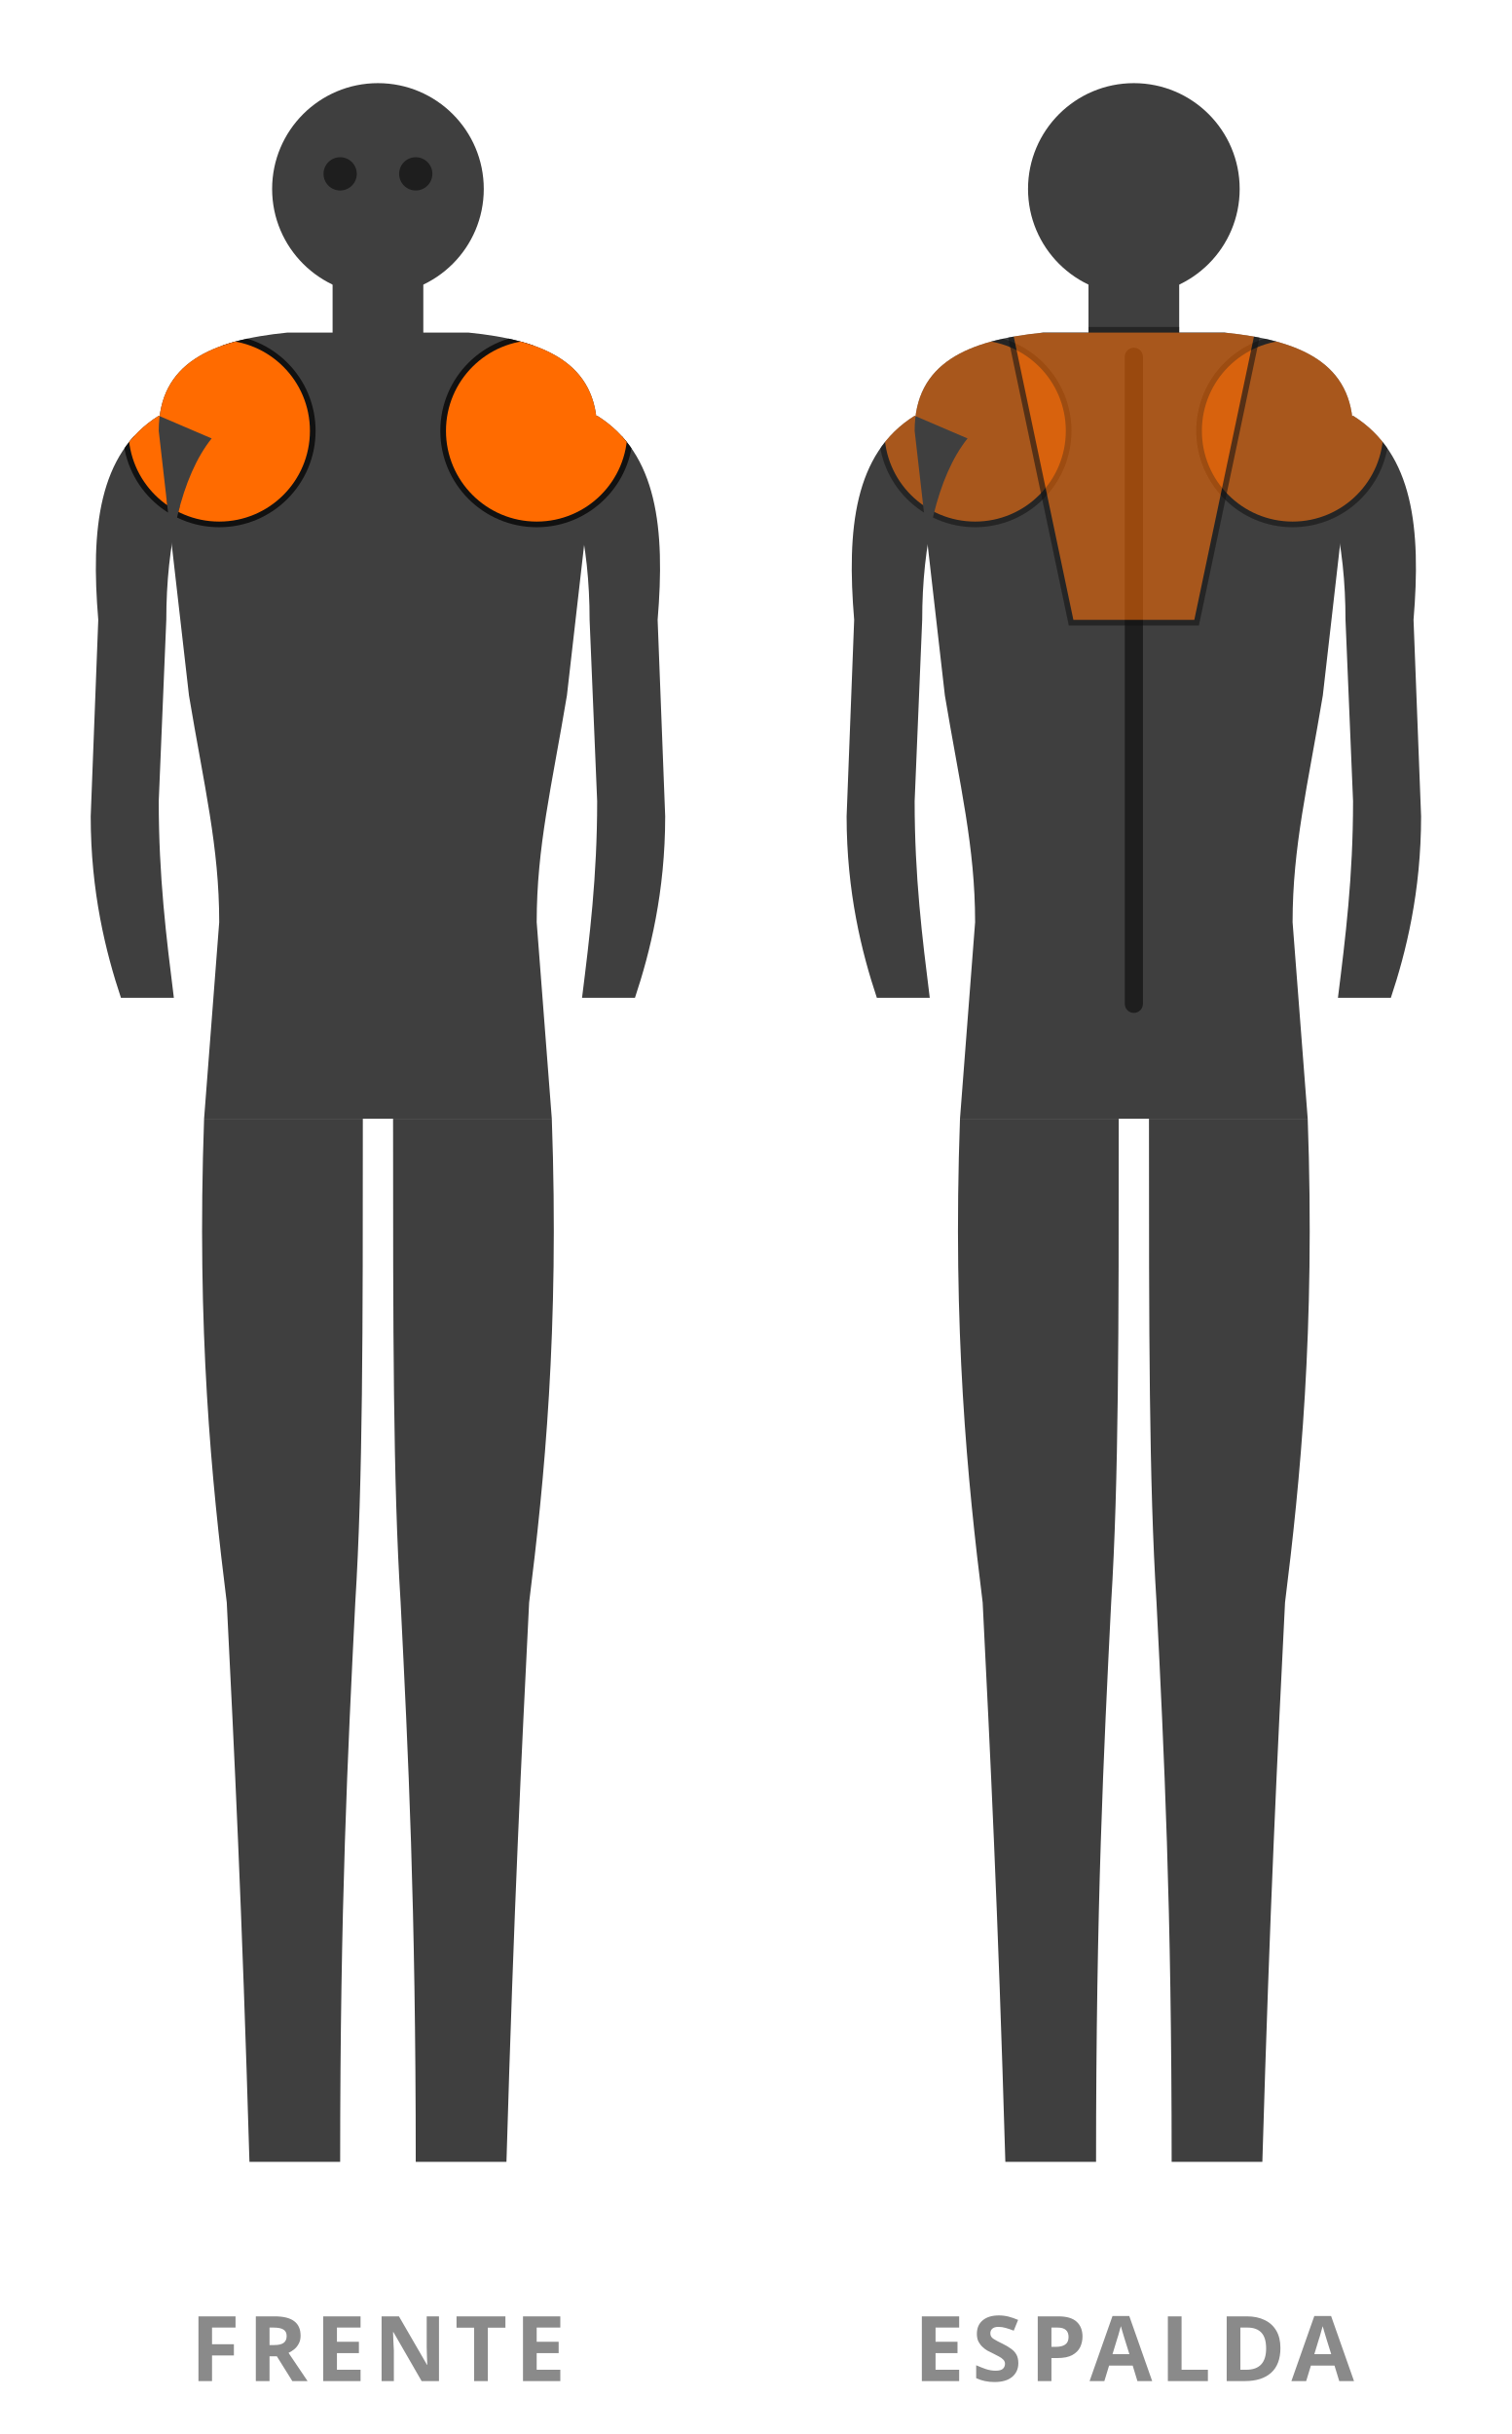
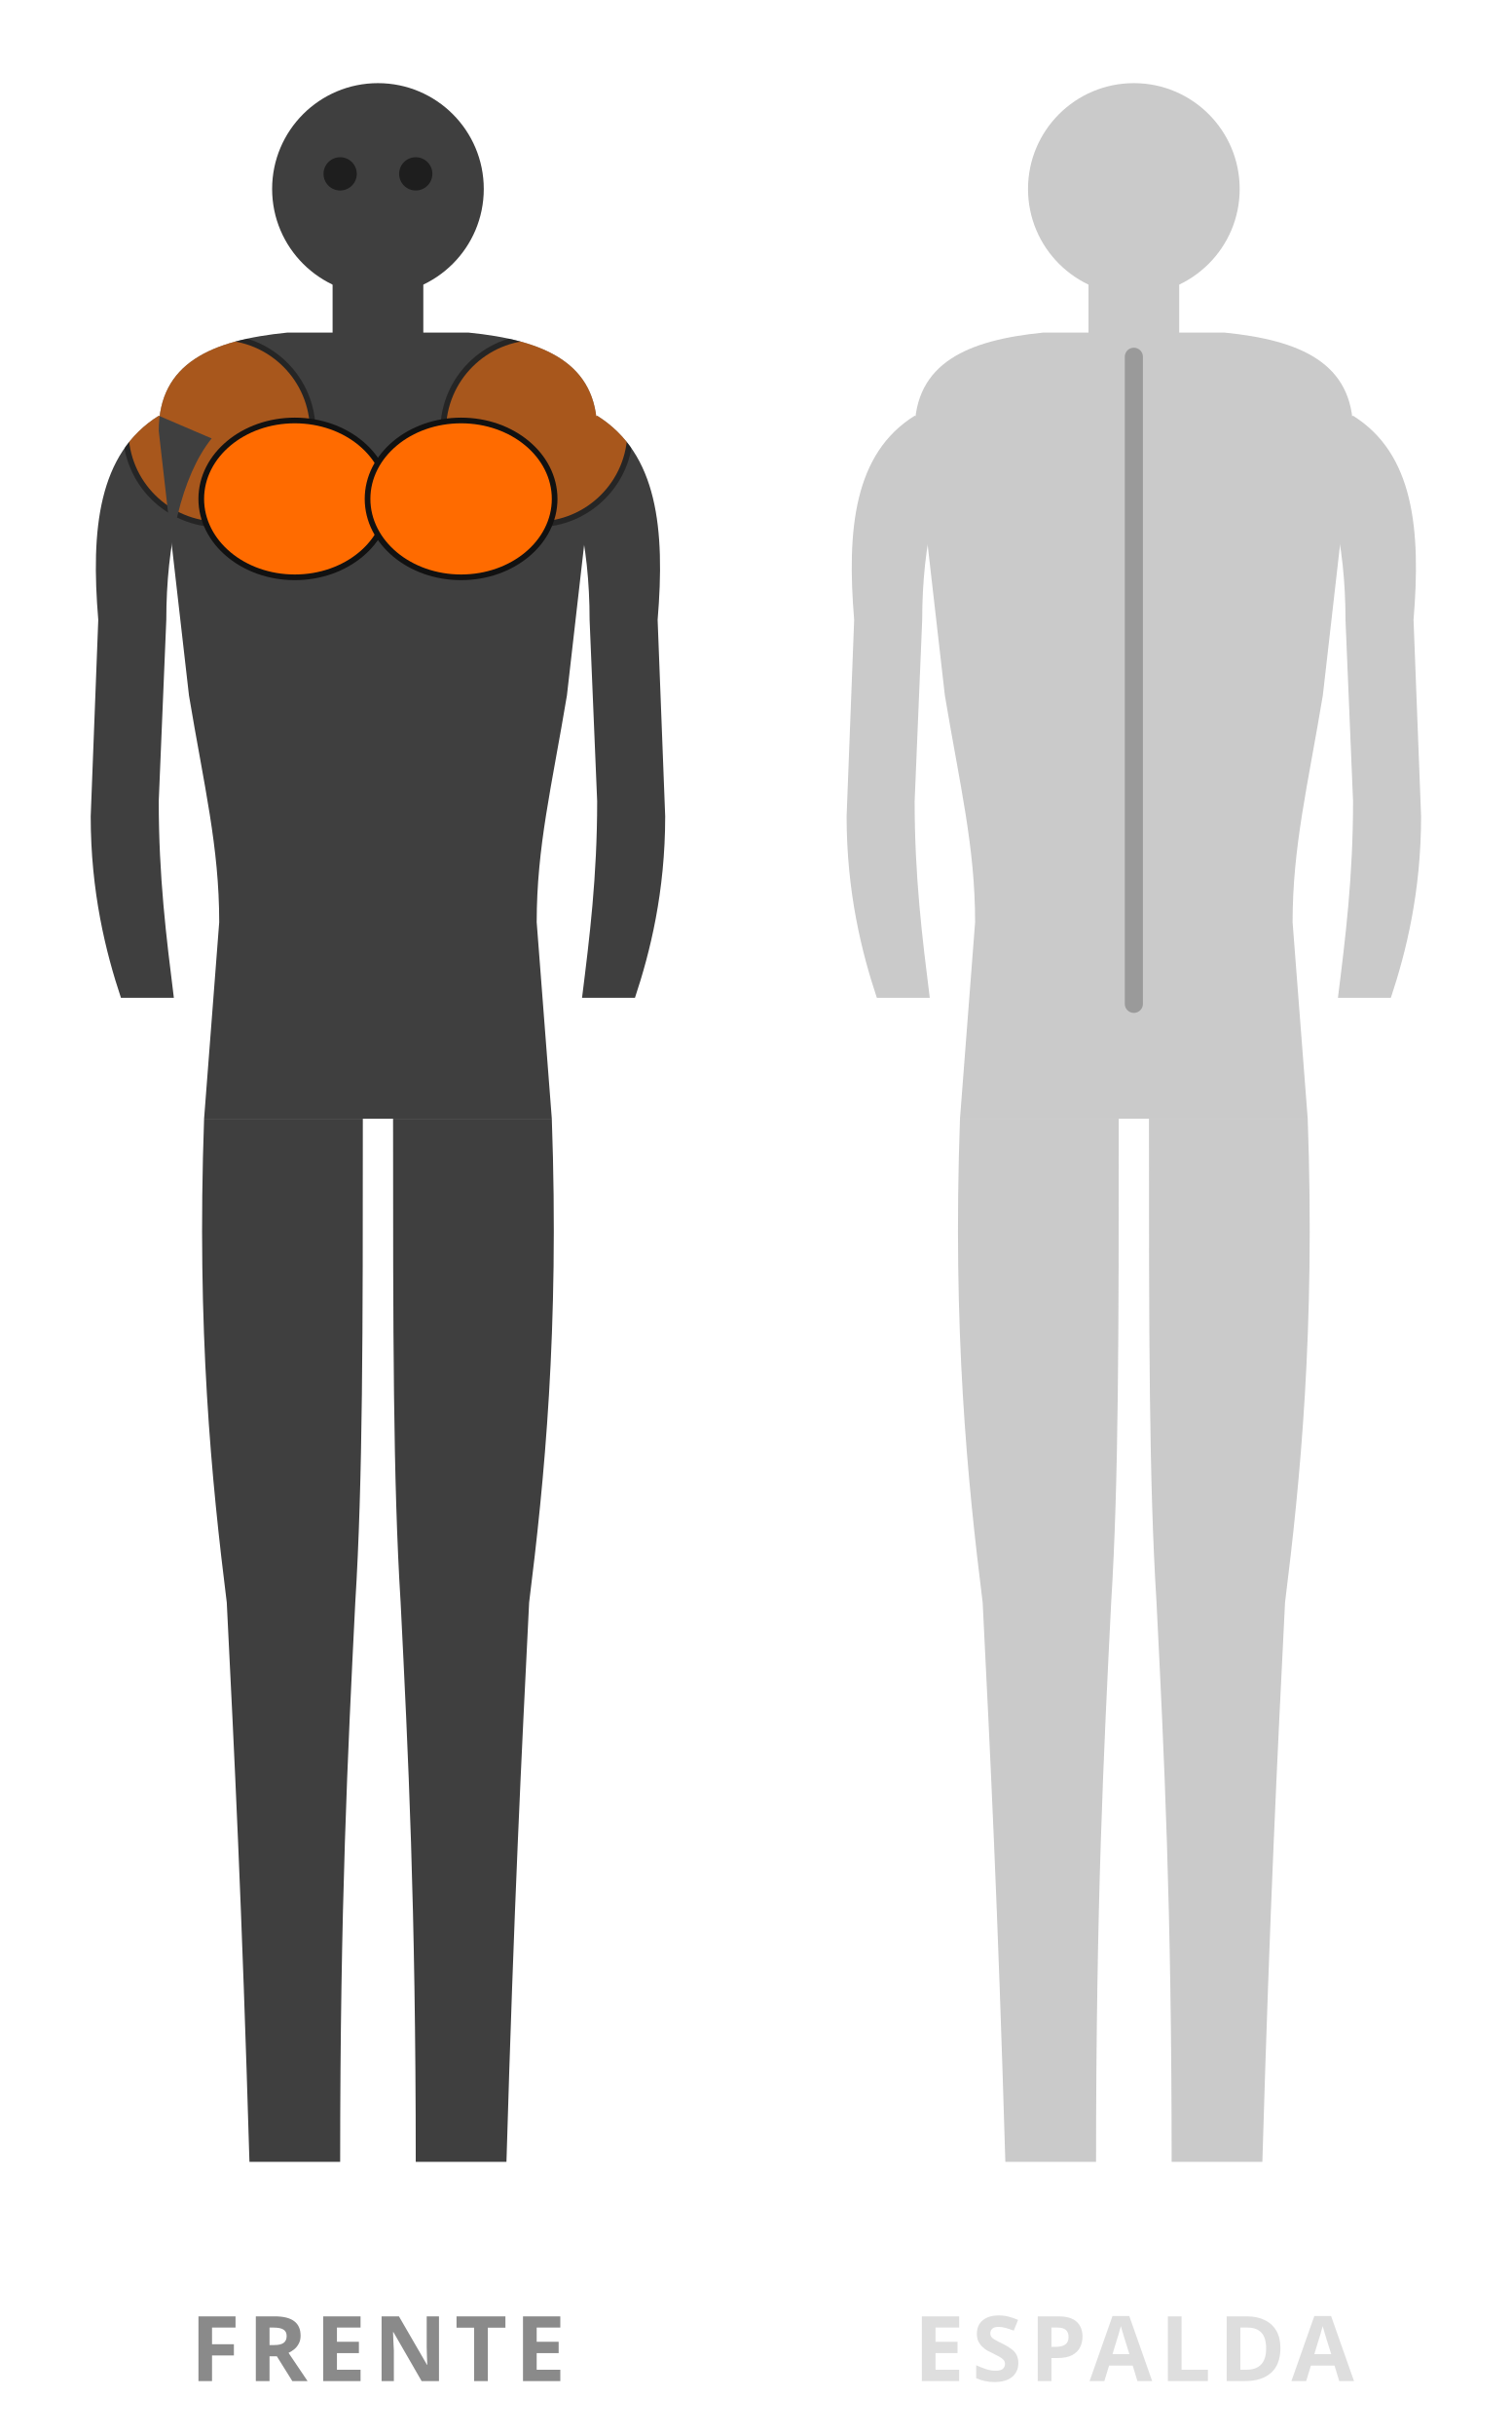
- <svg xmlns="http://www.w3.org/2000/svg" viewBox="0 0 200 322" width="200" height="322" role="img" aria-label="Músculos que trabaja: Elevaciones laterales">
+ <svg xmlns="http://www.w3.org/2000/svg" viewBox="0 0 200 322" width="200" height="322" role="img" aria-label="Músculos que trabaja: Aperturas con mancuernas">
  <defs>
    <clipPath id="cuerpoF">
      <circle cx="50" cy="25" r="14" />
      <path d="M 44 36 h 12 v 12 h -12 Z" />
      <path d="M 21 57              C 21 48, 28 45, 38 44              L 62 44 C 72 45, 79 48, 79 57              L 75 92 C 73 104, 71 112, 71 122              L 73 148 L 27 148 L 29 122              C 29 112, 27 104, 25 92 Z" />
      <path d="M 21 55 C 13 60, 12 70, 13 82              L 12 108 C 12 118, 14 126, 16 132              L 23 132 C 22 124, 21 116, 21 106              L 22 82 C 22 72, 24 63, 28 58 Z" />
      <path d="M 79 55 C 87 60, 88 70, 87 82              L 88 108 C 88 118, 86 126, 84 132              L 77 132 C 78 124, 79 116, 79 106              L 78 82 C 78 72, 76 63, 72 58 Z" />
      <path d="M 27 148 C 26 176, 28 196, 30 212              C 31 232, 32 252, 33 286              L 45 286 C 45 252, 46 232, 47 212              C 48 196, 48 176, 48 148 Z" />
      <path d="M 73 148 C 74 176, 72 196, 70 212              C 69 232, 68 252, 67 286              L 55 286 C 55 252, 54 232, 53 212              C 52 196, 52 176, 52 148 Z" />
    </clipPath>
    <clipPath id="cuerpoD">
      <circle cx="150" cy="25" r="14" />
      <path d="M 144 36 h 12 v 12 h -12 Z" />
      <path d="M 121 57              C 121 48, 128 45, 138 44              L 162 44 C 172 45, 179 48, 179 57              L 175 92 C 173 104, 171 112, 171 122              L 173 148 L 127 148 L 129 122              C 129 112, 127 104, 125 92 Z" />
      <path d="M 121 55 C 113 60, 112 70, 113 82              L 112 108 C 112 118, 114 126, 116 132              L 123 132 C 122 124, 121 116, 121 106              L 122 82 C 122 72, 124 63, 128 58 Z" />
      <path d="M 179 55 C 187 60, 188 70, 187 82              L 188 108 C 188 118, 186 126, 184 132              L 177 132 C 178 124, 179 116, 179 106              L 178 82 C 178 72, 176 63, 172 58 Z" />
      <path d="M 127 148 C 126 176, 128 196, 130 212              C 131 232, 132 252, 133 286              L 145 286 C 145 252, 146 232, 147 212              C 148 196, 148 176, 148 148 Z" />
      <path d="M 173 148 C 174 176, 172 196, 170 212              C 169 232, 168 252, 167 286              L 155 286 C 155 252, 154 232, 153 212              C 152 196, 152 176, 152 148 Z" />
    </clipPath>
  </defs>
  <style>
    .base { fill: #3f3f3f; }
    /* El borde del color del fondo separa grupos contiguos. Sin él, lumbar +
       glúteo + isquios se fundían en un único bloque naranja de la cintura a
       la rodilla y no se distinguía qué trabajaba qué. */
    /* La cara y la columna: lo justo para saber de qué lado se mira. Tienen
       que verse a tamaño miniatura, así que no pueden ser un matiz del gris. */
    .detalle { fill: #1e1e1e; }
    .prim, .sec { stroke: #111; stroke-width: 1.5; paint-order: stroke; }
    .prim { fill: #ff6b00; }
    /* .38 quedaba marrón apagado sobre el gris del cuerpo y se confundía con
       él: a este tamaño "también trabaja esto" tiene que verse. */
    .sec  { fill: #ff6b00; opacity: .55; }
    .et   { fill: #8a8a8a; font: 700 12px system-ui, sans-serif; text-anchor: middle; letter-spacing: 1px; }
    /* El lado que no trabaja nada, y su etiqueta, en segundo plano. */
    .apagado { opacity: .28; }
    @media (prefers-color-scheme: light) {
      .base { fill: #d6d1c6; }
      .detalle { fill: #a49d8e; }
      .et   { fill: #7a7060; }
      .prim, .sec { stroke: #f7f5f0; }
    }
  </style>
  <g class="base">
    <circle cx="50" cy="25" r="14" />
    <path d="M 44 36 h 12 v 12 h -12 Z" />
    <path d="M 21 57              C 21 48, 28 45, 38 44              L 62 44 C 72 45, 79 48, 79 57              L 75 92 C 73 104, 71 112, 71 122              L 73 148 L 27 148 L 29 122              C 29 112, 27 104, 25 92 Z" />
    <path d="M 21 55 C 13 60, 12 70, 13 82              L 12 108 C 12 118, 14 126, 16 132              L 23 132 C 22 124, 21 116, 21 106              L 22 82 C 22 72, 24 63, 28 58 Z" />
    <path d="M 79 55 C 87 60, 88 70, 87 82              L 88 108 C 88 118, 86 126, 84 132              L 77 132 C 78 124, 79 116, 79 106              L 78 82 C 78 72, 76 63, 72 58 Z" />
    <path d="M 27 148 C 26 176, 28 196, 30 212              C 31 232, 32 252, 33 286              L 45 286 C 45 252, 46 232, 47 212              C 48 196, 48 176, 48 148 Z" />
    <path d="M 73 148 C 74 176, 72 196, 70 212              C 69 232, 68 252, 67 286              L 55 286 C 55 252, 54 232, 53 212              C 52 196, 52 176, 52 148 Z" />
  </g>
  <g class="detalle">
    <circle cx="45" cy="23" r="2.2" />
    <circle cx="55" cy="23" r="2.2" />
  </g>
-   <g class="base">
+   <g class="base apagado">
    <circle cx="150" cy="25" r="14" />
    <path d="M 144 36 h 12 v 12 h -12 Z" />
    <path d="M 121 57              C 121 48, 128 45, 138 44              L 162 44 C 172 45, 179 48, 179 57              L 175 92 C 173 104, 171 112, 171 122              L 173 148 L 127 148 L 129 122              C 129 112, 127 104, 125 92 Z" />
    <path d="M 121 55 C 113 60, 112 70, 113 82              L 112 108 C 112 118, 114 126, 116 132              L 123 132 C 122 124, 121 116, 121 106              L 122 82 C 122 72, 124 63, 128 58 Z" />
    <path d="M 179 55 C 187 60, 188 70, 187 82              L 188 108 C 188 118, 186 126, 184 132              L 177 132 C 178 124, 179 116, 179 106              L 178 82 C 178 72, 176 63, 172 58 Z" />
    <path d="M 127 148 C 126 176, 128 196, 130 212              C 131 232, 132 252, 133 286              L 145 286 C 145 252, 146 232, 147 212              C 148 196, 148 176, 148 148 Z" />
    <path d="M 173 148 C 174 176, 172 196, 170 212              C 169 232, 168 252, 167 286              L 155 286 C 155 252, 154 232, 153 212              C 152 196, 152 176, 152 148 Z" />
  </g>
-   <g class="detalle">
+   <g class="detalle apagado">
    <rect x="148.8" y="46" width="2.4" height="88" rx="1.2" />
  </g>
-   <g class="sec" clip-path="url(#cuerpoD)">
-     <g transform="translate(100,0)">
-       <circle cx="29" cy="57" r="12" />
-       <circle cx="71" cy="57" r="12" />
-     </g>
-   </g>
-   <g class="sec" clip-path="url(#cuerpoD)">
-     <g transform="translate(100,0)">
-       <path d="M 34 44 L 66 44 L 58 82 L 42 82 Z" />
-     </g>
-   </g>
-   <g class="prim" clip-path="url(#cuerpoF)">
+   <g class="sec" clip-path="url(#cuerpoF)">
    <circle cx="29" cy="57" r="12" />
    <circle cx="71" cy="57" r="12" />
  </g>
+   <g class="prim" clip-path="url(#cuerpoF)">
+     <ellipse cx="39" cy="66" rx="12" ry="10" />
+     <ellipse cx="61" cy="66" rx="12" ry="10" />
+   </g>
  <text class="et" x="50" y="315">FRENTE</text>
-   <text class="et" x="150" y="315">ESPALDA</text>
+   <text class="et apagado" x="150" y="315">ESPALDA</text>
</svg>
